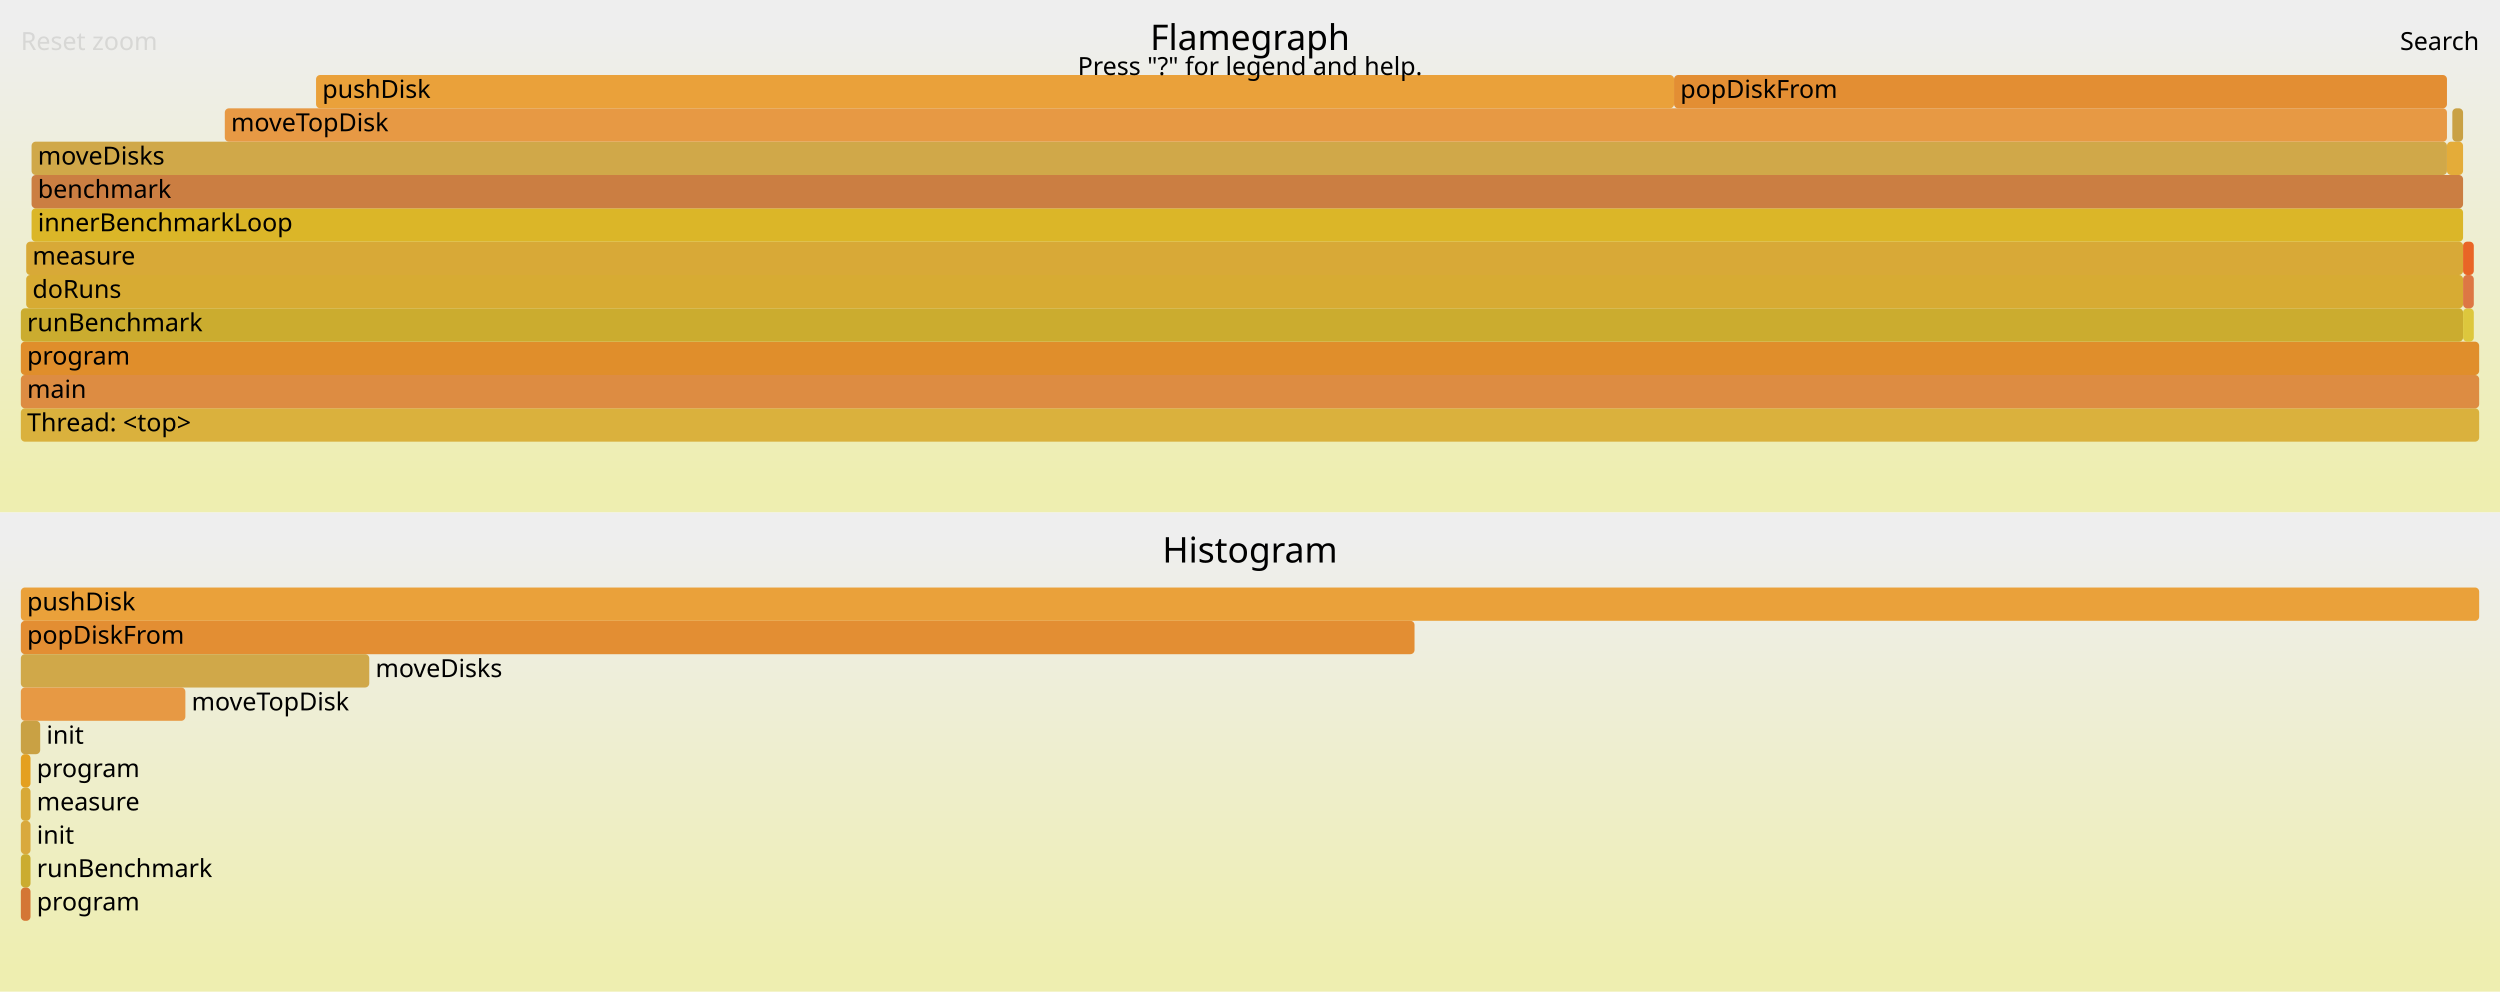
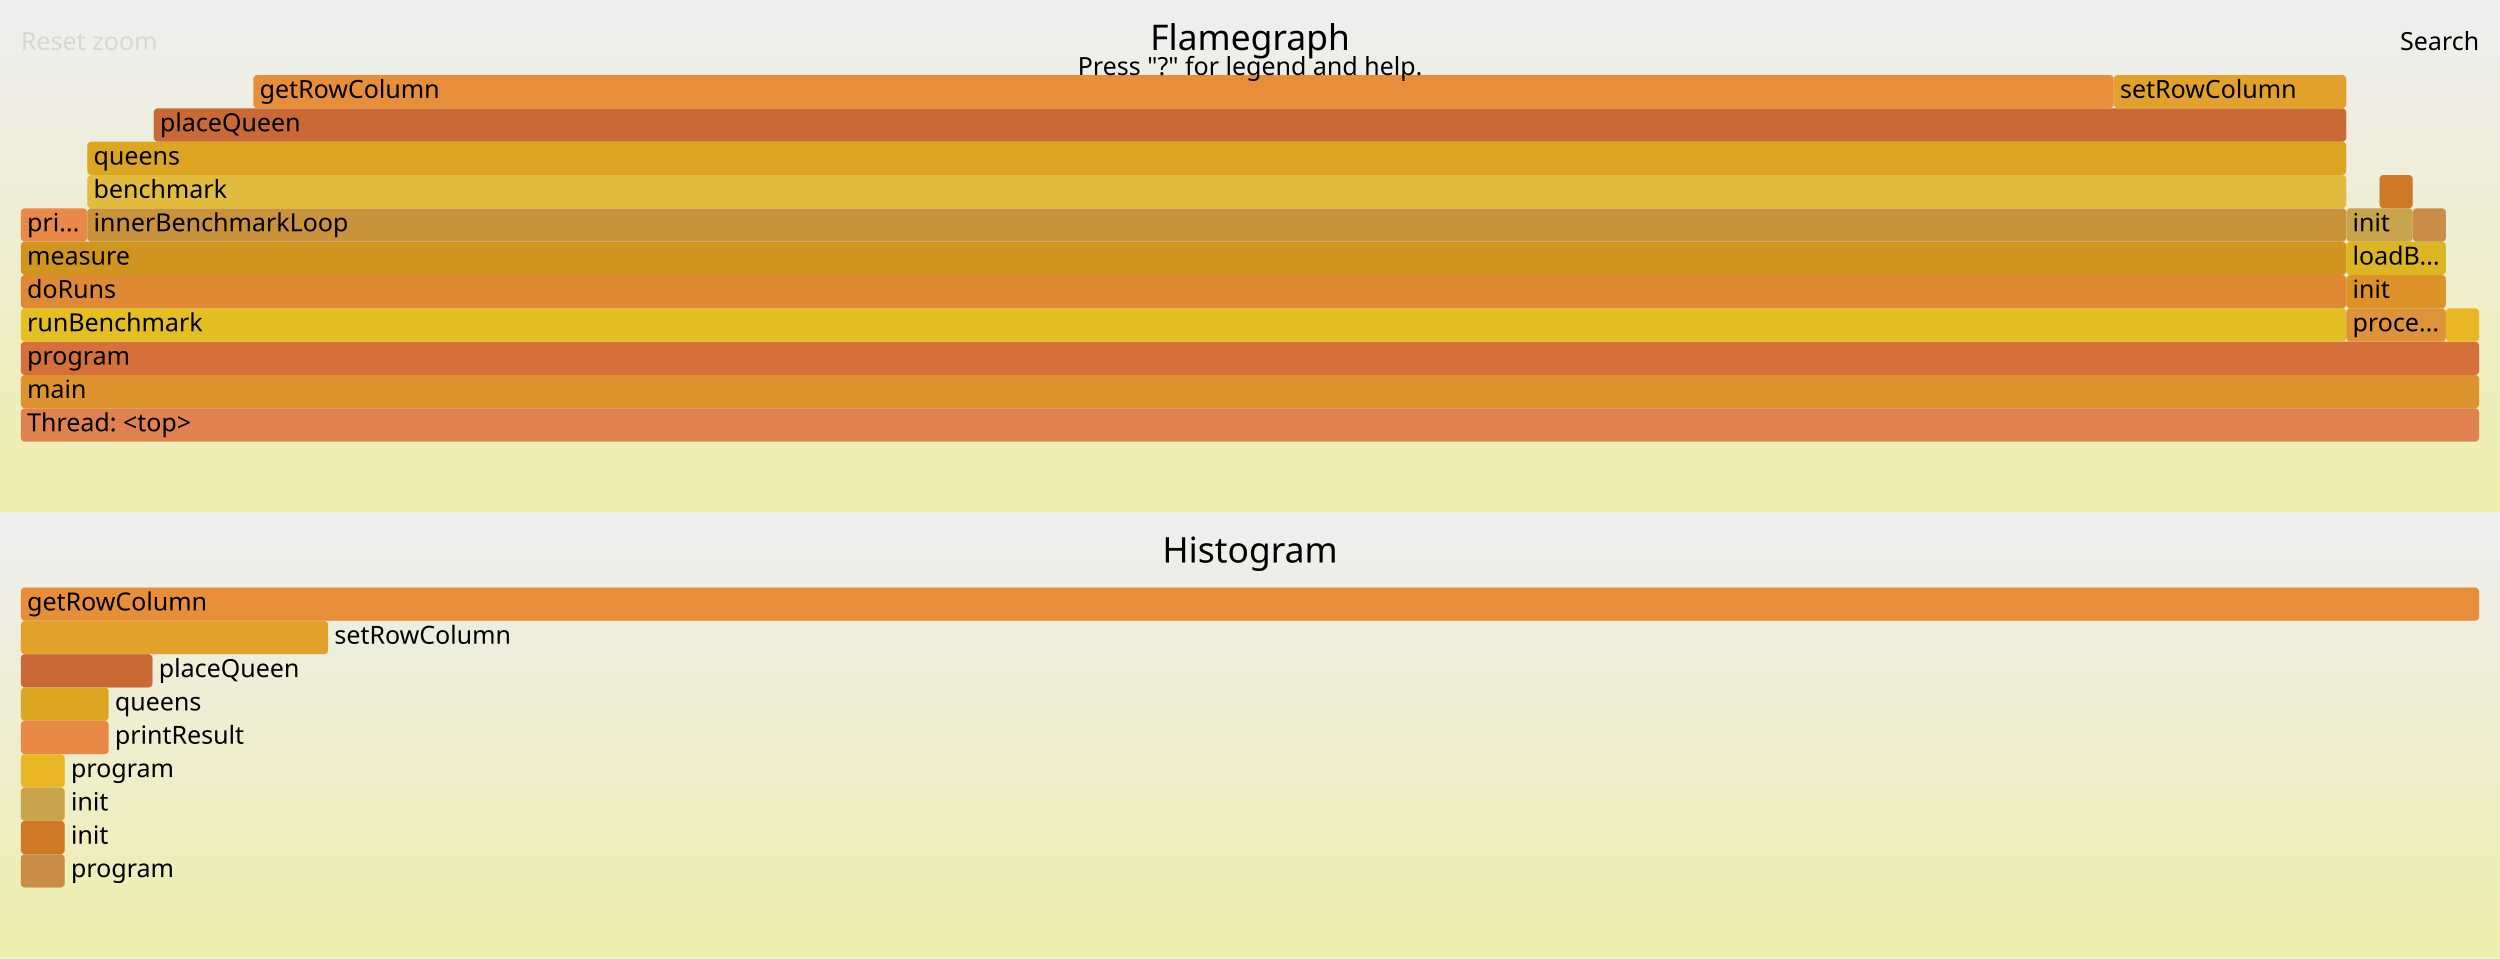
- <svg xmlns="http://www.w3.org/2000/svg" version="1.1" width="1200" height="476" viewBox="0 0 1200 476">
+ <svg xmlns="http://www.w3.org/2000/svg" version="1.1" width="1200" height="460" viewBox="0 0 1200 460">
  <defs>
    <linearGradient id="background" y1="0" y2="1" x1="0" x2="0">
      <stop stop-color="#eeeeee" offset="5%" />
      <stop stop-color="#eeeeb0" offset="95%" />
    </linearGradient>
  </defs>
  <style type="text/css">
.func_g:hover { stroke:black; stroke-width:0.5; cursor:pointer; }.func_h:hover { stroke:black; stroke-width:0.5; cursor:pointer; }</style>
  <svg viewBox="0.0 -246 1200 246" x="0.0" y="0.0" wdith="1200.0" height="246.0">
    <g id="flamegraph">
      <rect x="0" y="-246" width="1200" height="246" fill="url(#background)" id="fg_canvas" />
      <g class="func_g" id="f_0">
-         <rect x="10" y="-50" width="1180" height="16" fill="rgb(218, 177, 61)" rx="2" ry="2" />
+         <rect x="10" y="-50" width="1180" height="16" fill="rgb(223, 130, 79)" rx="2" ry="2" />
        <text text-anchor="left" x="13" y="-39" font-size="12" font-family="Verdana" fill="rgb(0, 0, 0)">Thread: &lt;top&gt;</text>
      </g>
      <g class="func_g" id="f_1">
-         <rect x="10" y="-66" width="1180" height="16" fill="rgb(221, 140, 66)" rx="2" ry="2" />
+         <rect x="10" y="-66" width="1180" height="16" fill="rgb(221, 147, 46)" rx="2" ry="2" />
        <text text-anchor="left" x="13" y="-55" font-size="12" font-family="Verdana" fill="rgb(0, 0, 0)">main</text>
      </g>
      <g class="func_g" id="f_2">
-         <rect x="10" y="-82" width="1180" height="16" fill="rgb(224, 142, 43)" rx="2" ry="2" />
+         <rect x="10" y="-82" width="1180" height="16" fill="rgb(214, 112, 59)" rx="2" ry="2" />
        <text text-anchor="left" x="13" y="-71" font-size="12" font-family="Verdana" fill="rgb(0, 0, 0)">program</text>
      </g>
      <g class="func_g" id="f_3">
-         <rect x="10" y="-98" width="1172.271" height="16" fill="rgb(203, 172, 47)" rx="2" ry="2" />
+         <rect x="10" y="-98" width="1116.216" height="16" fill="rgb(227, 191, 36)" rx="2" ry="2" />
        <text text-anchor="left" x="13" y="-87" font-size="12" font-family="Verdana" fill="rgb(0, 0, 0)">runBenchmark</text>
      </g>
      <g class="func_g" id="f_4">
-         <rect x="1182.271" y="-98" width="5.153" height="16" fill="rgb(221, 199, 61)" rx="2" ry="2" />
-         <text text-anchor="left" x="1185.271" y="-87" font-size="12" font-family="Verdana" fill="rgb(0, 0, 0)" />
+         <rect x="1126.216" y="-98" width="47.838" height="16" fill="rgb(222, 147, 59)" rx="2" ry="2" />
+         <text text-anchor="left" x="1129.216" y="-87" font-size="12" font-family="Verdana" fill="rgb(0, 0, 0)">proce...</text>
+       </g>
+       <g class="func_g" id="f_5">
+         <rect x="1174.054" y="-98" width="15.946" height="16" fill="rgb(233, 183, 35)" rx="2" ry="2" />
+         <text text-anchor="left" x="1177.054" y="-87" font-size="12" font-family="Verdana" fill="rgb(0, 0, 0)" />
      </g>
      <g class="func_g" id="f_6">
-         <rect x="12.576" y="-114" width="1169.694" height="16" fill="rgb(215, 171, 51)" rx="2" ry="2" />
-         <text text-anchor="left" x="15.576" y="-103" font-size="12" font-family="Verdana" fill="rgb(0, 0, 0)">doRuns</text>
+         <rect x="10" y="-114" width="1116.216" height="16" fill="rgb(222, 137, 52)" rx="2" ry="2" />
+         <text text-anchor="left" x="13" y="-103" font-size="12" font-family="Verdana" fill="rgb(0, 0, 0)">doRuns</text>
      </g>
      <g class="func_g" id="f_7">
-         <rect x="1182.271" y="-114" width="5.153" height="16" fill="rgb(221, 119, 68)" rx="2" ry="2" />
-         <text text-anchor="left" x="1185.271" y="-103" font-size="12" font-family="Verdana" fill="rgb(0, 0, 0)" />
+         <rect x="1126.216" y="-114" width="47.838" height="16" fill="rgb(220, 146, 39)" rx="2" ry="2" />
+         <text text-anchor="left" x="1129.216" y="-103" font-size="12" font-family="Verdana" fill="rgb(0, 0, 0)">init</text>
      </g>
      <g class="func_g" id="f_8">
-         <rect x="12.576" y="-130" width="1169.694" height="16" fill="rgb(216, 169, 55)" rx="2" ry="2" />
-         <text text-anchor="left" x="15.576" y="-119" font-size="12" font-family="Verdana" fill="rgb(0, 0, 0)">measure</text>
+         <rect x="10" y="-130" width="1116.216" height="16" fill="rgb(208, 149, 30)" rx="2" ry="2" />
+         <text text-anchor="left" x="13" y="-119" font-size="12" font-family="Verdana" fill="rgb(0, 0, 0)">measure</text>
      </g>
      <g class="func_g" id="f_9">
-         <rect x="1182.271" y="-130" width="5.153" height="16" fill="rgb(233, 101, 38)" rx="2" ry="2" />
-         <text text-anchor="left" x="1185.271" y="-119" font-size="12" font-family="Verdana" fill="rgb(0, 0, 0)" />
+         <rect x="1126.216" y="-130" width="47.838" height="16" fill="rgb(219, 181, 34)" rx="2" ry="2" />
+         <text text-anchor="left" x="1129.216" y="-119" font-size="12" font-family="Verdana" fill="rgb(0, 0, 0)">loadB...</text>
      </g>
      <g class="func_g" id="f_10">
-         <rect x="15.153" y="-146" width="1167.118" height="16" fill="rgb(219, 182, 40)" rx="2" ry="2" />
-         <text text-anchor="left" x="18.153" y="-135" font-size="12" font-family="Verdana" fill="rgb(0, 0, 0)">innerBenchmarkLoop</text>
+         <rect x="10" y="-146" width="31.892" height="16" fill="rgb(233, 137, 71)" rx="2" ry="2" />
+         <text text-anchor="left" x="13" y="-135" font-size="12" font-family="Verdana" fill="rgb(0, 0, 0)">pri...</text>
+       </g>
+       <g class="func_g" id="f_11">
+         <rect x="41.892" y="-146" width="1084.324" height="16" fill="rgb(200, 147, 59)" rx="2" ry="2" />
+         <text text-anchor="left" x="44.892" y="-135" font-size="12" font-family="Verdana" fill="rgb(0, 0, 0)">innerBenchmarkLoop</text>
+       </g>
+       <g class="func_g" id="f_12">
+         <rect x="1126.216" y="-146" width="31.892" height="16" fill="rgb(200, 165, 77)" rx="2" ry="2" />
+         <text text-anchor="left" x="1129.216" y="-135" font-size="12" font-family="Verdana" fill="rgb(0, 0, 0)">init</text>
      </g>
      <g class="func_g" id="f_13">
-         <rect x="15.153" y="-162" width="1167.118" height="16" fill="rgb(203, 126, 66)" rx="2" ry="2" />
-         <text text-anchor="left" x="18.153" y="-151" font-size="12" font-family="Verdana" fill="rgb(0, 0, 0)">benchmark</text>
+         <rect x="1158.108" y="-146" width="15.946" height="16" fill="rgb(202, 141, 72)" rx="2" ry="2" />
+         <text text-anchor="left" x="1161.108" y="-135" font-size="12" font-family="Verdana" fill="rgb(0, 0, 0)" />
      </g>
      <g class="func_g" id="f_14">
-         <rect x="15.153" y="-178" width="1159.389" height="16" fill="rgb(208, 168, 73)" rx="2" ry="2" />
-         <text text-anchor="left" x="18.153" y="-167" font-size="12" font-family="Verdana" fill="rgb(0, 0, 0)">moveDisks</text>
+         <rect x="41.892" y="-162" width="1084.324" height="16" fill="rgb(225, 188, 63)" rx="2" ry="2" />
+         <text text-anchor="left" x="44.892" y="-151" font-size="12" font-family="Verdana" fill="rgb(0, 0, 0)">benchmark</text>
      </g>
      <g class="func_g" id="f_15">
-         <rect x="1174.541" y="-178" width="7.729" height="16" fill="rgb(228, 172, 57)" rx="2" ry="2" />
-         <text text-anchor="left" x="1177.541" y="-167" font-size="12" font-family="Verdana" fill="rgb(0, 0, 0)" />
+         <rect x="1142.162" y="-162" width="15.946" height="16" fill="rgb(205, 121, 38)" rx="2" ry="2" />
+         <text text-anchor="left" x="1145.162" y="-151" font-size="12" font-family="Verdana" fill="rgb(0, 0, 0)" />
      </g>
-       <g class="func_g" id="f_21">
-         <rect x="107.904" y="-194" width="1066.638" height="16" fill="rgb(231, 153, 68)" rx="2" ry="2" />
-         <text text-anchor="left" x="110.904" y="-183" font-size="12" font-family="Verdana" fill="rgb(0, 0, 0)">moveTopDisk</text>
+       <g class="func_g" id="f_16">
+         <rect x="41.892" y="-178" width="1084.324" height="16" fill="rgb(221, 166, 34)" rx="2" ry="2" />
+         <text text-anchor="left" x="44.892" y="-167" font-size="12" font-family="Verdana" fill="rgb(0, 0, 0)">queens</text>
      </g>
-       <g class="func_g" id="f_18">
-         <rect x="1177.118" y="-194" width="5.153" height="16" fill="rgb(201, 161, 68)" rx="2" ry="2" />
-         <text text-anchor="left" x="1180.118" y="-183" font-size="12" font-family="Verdana" fill="rgb(0, 0, 0)" />
+       <g class="func_g" id="f_17">
+         <rect x="73.784" y="-194" width="1052.432" height="16" fill="rgb(201, 105, 54)" rx="2" ry="2" />
+         <text text-anchor="left" x="76.784" y="-183" font-size="12" font-family="Verdana" fill="rgb(0, 0, 0)">placeQueen</text>
      </g>
-       <g class="func_g" id="f_23">
-         <rect x="151.703" y="-210" width="651.834" height="16" fill="rgb(234, 161, 58)" rx="2" ry="2" />
-         <text text-anchor="left" x="154.703" y="-199" font-size="12" font-family="Verdana" fill="rgb(0, 0, 0)">pushDisk</text>
+       <g class="func_g" id="f_20">
+         <rect x="121.622" y="-210" width="892.973" height="16" fill="rgb(231, 142, 59)" rx="2" ry="2" />
+         <text text-anchor="left" x="124.622" y="-199" font-size="12" font-family="Verdana" fill="rgb(0, 0, 0)">getRowColumn</text>
      </g>
-       <g class="func_g" id="f_33">
-         <rect x="803.537" y="-210" width="371.004" height="16" fill="rgb(227, 142, 51)" rx="2" ry="2" />
-         <text text-anchor="left" x="806.537" y="-199" font-size="12" font-family="Verdana" fill="rgb(0, 0, 0)">popDiskFrom</text>
+       <g class="func_g" id="f_25">
+         <rect x="1014.595" y="-210" width="111.622" height="16" fill="rgb(226, 161, 42)" rx="2" ry="2" />
+         <text text-anchor="left" x="1017.595" y="-199" font-size="12" font-family="Verdana" fill="rgb(0, 0, 0)">setRowColumn</text>
      </g>
      <text text-anchor="" x="10" y="-17" font-size="12" font-family="Verdana" fill="rgb(0, 0, 0)" id="details"> </text>
      <text text-anchor="" x="1090" y="-17" font-size="12" font-family="Verdana" fill="rgb(0, 0, 0)" id="matched"> </text>
    </g>
  </svg>
  <text text-anchor="middle" x="600" y="24" font-size="17" font-family="Verdana" fill="rgb(0, 0, 0)" id="fg_title">Flamegraph</text>
  <text text-anchor="middle" x="600" y="36" font-size="12" font-family="Verdana" fill="rgb(0, 0, 0)" id="fg_help">Press "?" for legend and help.</text>
  <text text-anchor="" x="10" y="24" font-size="12" font-family="Verdana" fill="rgb(0, 0, 0)" id="unzoom" style="opacity:0.1;cursor:pointer">Reset zoom</text>
  <text text-anchor="end" x="1190" y="24" font-size="12" font-family="Verdana" fill="rgb(0, 0, 0)" id="search">Search</text>
-   <svg viewBox="0.0 0.0 1200 230" x="0.0" y="246.0" wdith="1200.0" height="230.0">
+   <svg viewBox="0.0 0.0 1200 214" x="0.0" y="246.0" wdith="1200.0" height="214.0">
    <g id="histogram">
-       <rect x="0" y="0" width="1200" height="230" fill="url(#background)" id="h_canvas" />
+       <rect x="0" y="0" width="1200" height="214" fill="url(#background)" id="h_canvas" />
      <text text-anchor="middle" x="600" y="24" font-size="17" font-family="Verdana" fill="rgb(0, 0, 0)" id="h_title">Histogram</text>
      <g class="func_h" id="h_0">
-         <rect x="10" y="36" width="1180" height="16" fill="rgb(234, 161, 58)" rx="2" ry="2" />
-         <text text-anchor="left" x="13" y="47" font-size="12" font-family="Verdana" fill="rgb(0, 0, 0)">pushDisk</text>
+         <rect x="10" y="36" width="1180" height="16" fill="rgb(231, 142, 59)" rx="2" ry="2" />
+         <text text-anchor="left" x="13" y="47" font-size="12" font-family="Verdana" fill="rgb(0, 0, 0)">getRowColumn</text>
      </g>
      <g class="func_h" id="h_1">
-         <rect x="10" y="52" width="668.976" height="16" fill="rgb(227, 142, 51)" rx="2" ry="2" />
-         <text text-anchor="left" x="13" y="63" font-size="12" font-family="Verdana" fill="rgb(0, 0, 0)">popDiskFrom</text>
+         <rect x="10" y="52" width="147.5" height="16" fill="rgb(226, 161, 42)" rx="2" ry="2" />
+         <text text-anchor="left" x="160.5" y="63" font-size="12" font-family="Verdana" fill="rgb(0, 0, 0)">setRowColumn</text>
      </g>
      <g class="func_h" id="h_2">
-         <rect x="10" y="68" width="167.244" height="16" fill="rgb(208, 168, 73)" rx="2" ry="2" />
-         <text text-anchor="left" x="180.244" y="79" font-size="12" font-family="Verdana" fill="rgb(0, 0, 0)">moveDisks</text>
+         <rect x="10" y="68" width="63.214" height="16" fill="rgb(201, 105, 54)" rx="2" ry="2" />
+         <text text-anchor="left" x="76.214" y="79" font-size="12" font-family="Verdana" fill="rgb(0, 0, 0)">placeQueen</text>
      </g>
      <g class="func_h" id="h_3">
-         <rect x="10" y="84" width="78.976" height="16" fill="rgb(231, 153, 68)" rx="2" ry="2" />
-         <text text-anchor="left" x="91.976" y="95" font-size="12" font-family="Verdana" fill="rgb(0, 0, 0)">moveTopDisk</text>
+         <rect x="10" y="84" width="42.143" height="16" fill="rgb(221, 166, 34)" rx="2" ry="2" />
+         <text text-anchor="left" x="55.143" y="95" font-size="12" font-family="Verdana" fill="rgb(0, 0, 0)">queens</text>
      </g>
      <g class="func_h" id="h_4">
-         <rect x="10" y="100" width="9.291" height="16" fill="rgb(201, 161, 68)" rx="2" ry="2" />
-         <text text-anchor="left" x="22.291" y="111" font-size="12" font-family="Verdana" fill="rgb(0, 0, 0)">init</text>
+         <rect x="10" y="100" width="42.143" height="16" fill="rgb(233, 137, 71)" rx="2" ry="2" />
+         <text text-anchor="left" x="55.143" y="111" font-size="12" font-family="Verdana" fill="rgb(0, 0, 0)">printResult</text>
      </g>
      <g class="func_h" id="h_5">
-         <rect x="10" y="116" width="4.646" height="16" fill="rgb(228, 160, 31)" rx="2" ry="2" />
-         <text text-anchor="left" x="17.646" y="127" font-size="12" font-family="Verdana" fill="rgb(0, 0, 0)">program</text>
+         <rect x="10" y="116" width="21.071" height="16" fill="rgb(233, 183, 35)" rx="2" ry="2" />
+         <text text-anchor="left" x="34.071" y="127" font-size="12" font-family="Verdana" fill="rgb(0, 0, 0)">program</text>
      </g>
      <g class="func_h" id="h_6">
-         <rect x="10" y="132" width="4.646" height="16" fill="rgb(216, 169, 55)" rx="2" ry="2" />
-         <text text-anchor="left" x="17.646" y="143" font-size="12" font-family="Verdana" fill="rgb(0, 0, 0)">measure</text>
+         <rect x="10" y="132" width="21.071" height="16" fill="rgb(200, 165, 77)" rx="2" ry="2" />
+         <text text-anchor="left" x="34.071" y="143" font-size="12" font-family="Verdana" fill="rgb(0, 0, 0)">init</text>
      </g>
      <g class="func_h" id="h_7">
-         <rect x="10" y="148" width="4.646" height="16" fill="rgb(217, 169, 61)" rx="2" ry="2" />
-         <text text-anchor="left" x="17.646" y="159" font-size="12" font-family="Verdana" fill="rgb(0, 0, 0)">init</text>
+         <rect x="10" y="148" width="21.071" height="16" fill="rgb(205, 121, 38)" rx="2" ry="2" />
+         <text text-anchor="left" x="34.071" y="159" font-size="12" font-family="Verdana" fill="rgb(0, 0, 0)">init</text>
      </g>
      <g class="func_h" id="h_8">
-         <rect x="10" y="164" width="4.646" height="16" fill="rgb(203, 172, 47)" rx="2" ry="2" />
-         <text text-anchor="left" x="17.646" y="175" font-size="12" font-family="Verdana" fill="rgb(0, 0, 0)">runBenchmark</text>
-       </g>
-       <g class="func_h" id="h_9">
-         <rect x="10" y="180" width="4.646" height="16" fill="rgb(212, 118, 53)" rx="2" ry="2" />
-         <text text-anchor="left" x="17.646" y="191" font-size="12" font-family="Verdana" fill="rgb(0, 0, 0)">program</text>
+         <rect x="10" y="164" width="21.071" height="16" fill="rgb(202, 141, 72)" rx="2" ry="2" />
+         <text text-anchor="left" x="34.071" y="175" font-size="12" font-family="Verdana" fill="rgb(0, 0, 0)">program</text>
      </g>
    </g>
  </svg>
</svg>
